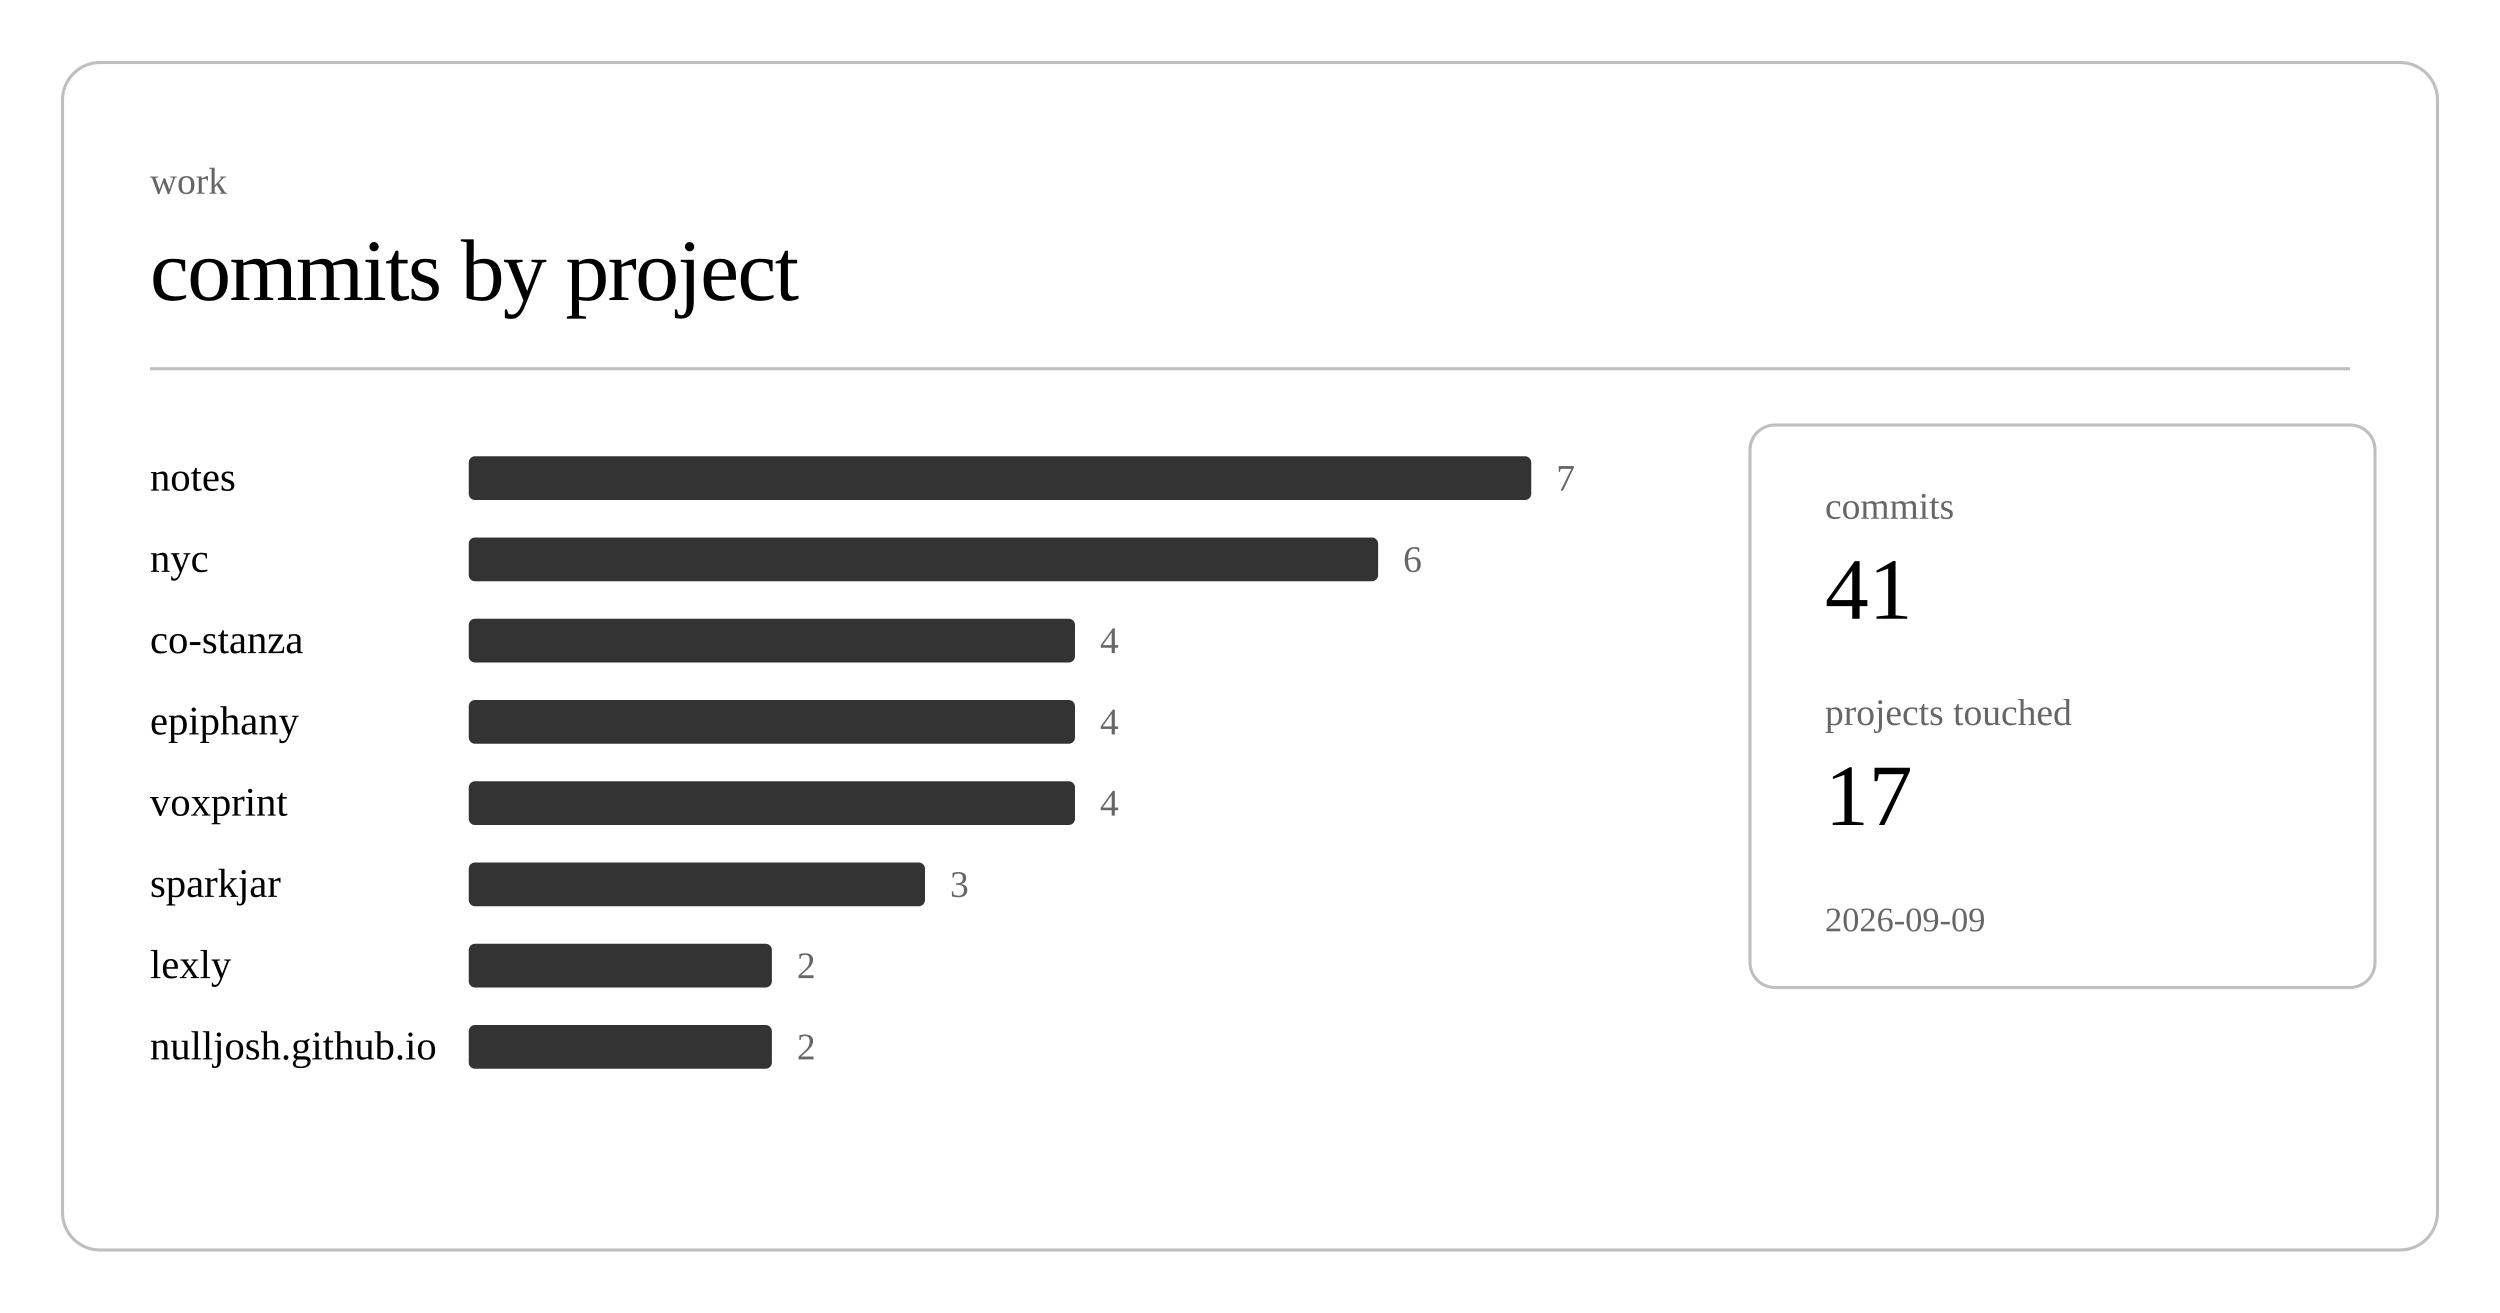
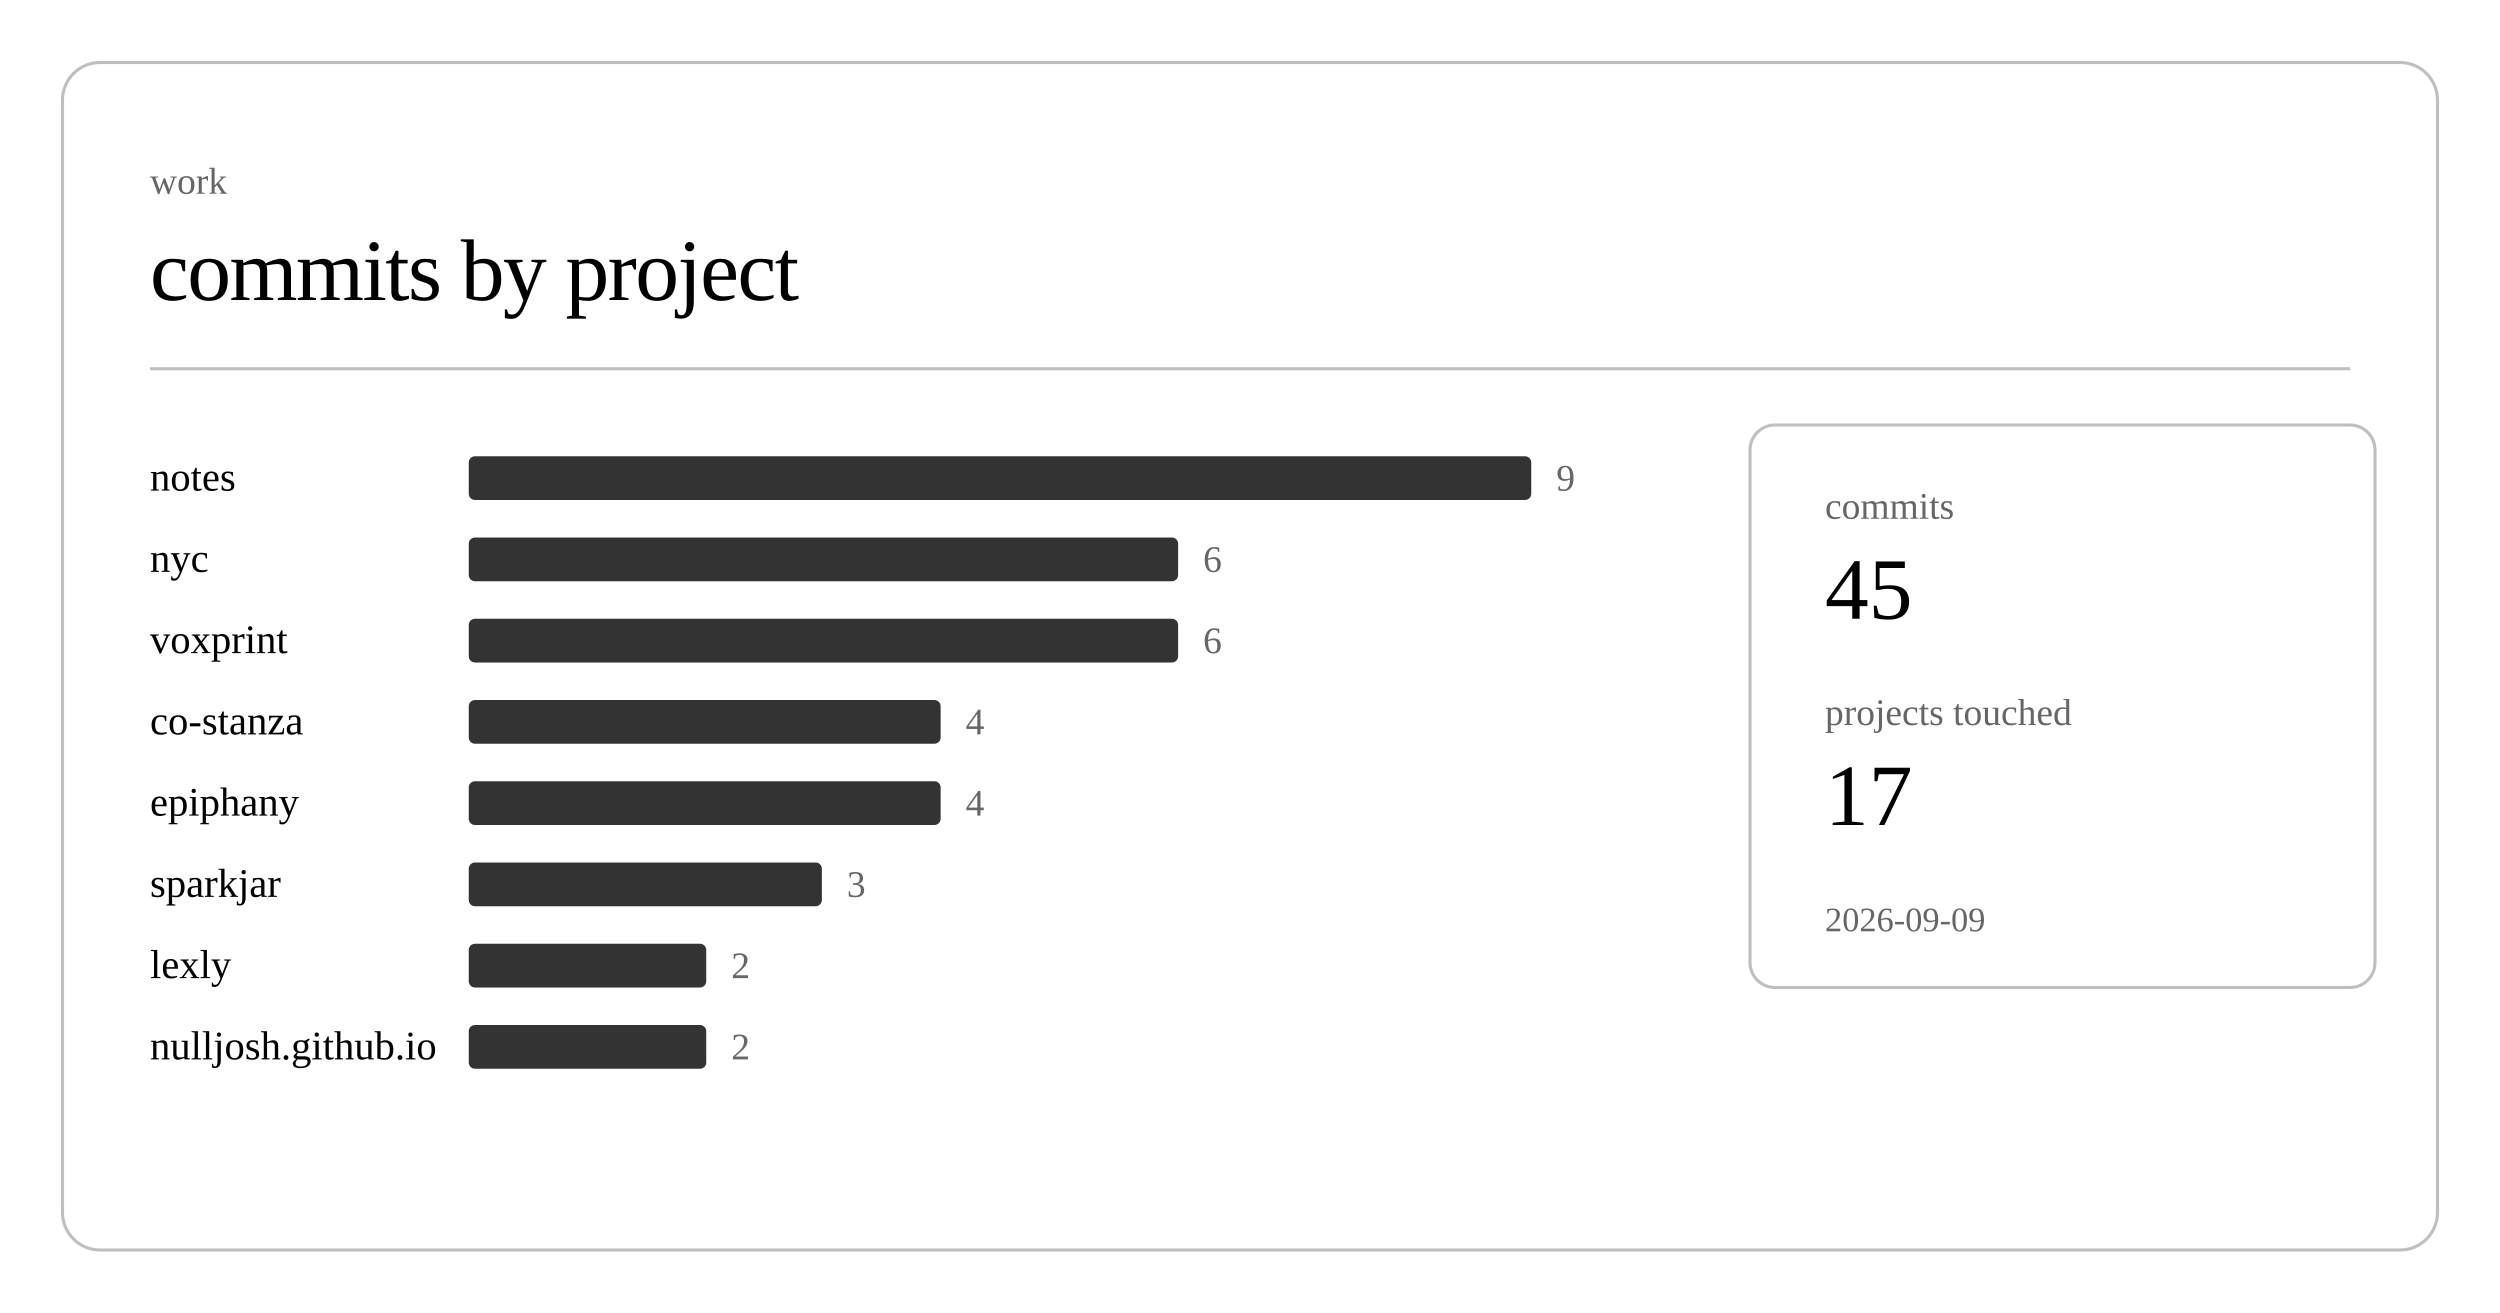
<svg xmlns="http://www.w3.org/2000/svg" class="post-header-svg" viewBox="0 0 800 420" width="800" height="420">
  <rect x="20" y="20" width="760" height="380" rx="12" ry="12" fill="none" stroke="currentColor" stroke-width="1" opacity="0.25" />
  <text fill="currentColor" x="48" y="62" font-size="12" opacity="0.6">work</text>
  <text fill="currentColor" x="48" y="96" font-size="28" font-weight="300" letter-spacing="-0.5">commits by project</text>
  <line stroke="currentColor" x1="48" y1="118" x2="752" y2="118" stroke-width="1" opacity="0.25" />
  <a href="https://github.com/nulljosh/notes">
    <text fill="currentColor" x="48" y="157" font-size="13">notes</text>
  </a>
  <rect x="150" y="146" width="340" height="14" rx="2" fill="currentColor" opacity="0.8" />
-   <text fill="currentColor" x="498" y="157" font-size="12" opacity="0.6">7</text>
+   <text fill="currentColor" x="498" y="157" font-size="12" opacity="0.6">9</text>
  <a href="https://github.com/nulljosh/nyc">
    <text fill="currentColor" x="48" y="183" font-size="13">nyc</text>
  </a>
-   <rect x="150" y="172" width="291" height="14" rx="2" fill="currentColor" opacity="0.8" />
-   <text fill="currentColor" x="449" y="183" font-size="12" opacity="0.6">6</text>
+   <rect x="150" y="172" width="227" height="14" rx="2" fill="currentColor" opacity="0.8" />
+   <text fill="currentColor" x="385" y="183" font-size="12" opacity="0.6">6</text>
+   <a href="https://github.com/nulljosh/voxprint">
+     <text fill="currentColor" x="48" y="209" font-size="13">voxprint</text>
+   </a>
+   <rect x="150" y="198" width="227" height="14" rx="2" fill="currentColor" opacity="0.8" />
+   <text fill="currentColor" x="385" y="209" font-size="12" opacity="0.6">6</text>
  <a href="https://github.com/nulljosh/co-stanza">
-     <text fill="currentColor" x="48" y="209" font-size="13">co-stanza</text>
+     <text fill="currentColor" x="48" y="235" font-size="13">co-stanza</text>
  </a>
-   <rect x="150" y="198" width="194" height="14" rx="2" fill="currentColor" opacity="0.8" />
-   <text fill="currentColor" x="352" y="209" font-size="12" opacity="0.6">4</text>
+   <rect x="150" y="224" width="151" height="14" rx="2" fill="currentColor" opacity="0.8" />
+   <text fill="currentColor" x="309" y="235" font-size="12" opacity="0.6">4</text>
  <a href="https://github.com/nulljosh/epiphany">
-     <text fill="currentColor" x="48" y="235" font-size="13">epiphany</text>
+     <text fill="currentColor" x="48" y="261" font-size="13">epiphany</text>
  </a>
-   <rect x="150" y="224" width="194" height="14" rx="2" fill="currentColor" opacity="0.8" />
-   <text fill="currentColor" x="352" y="235" font-size="12" opacity="0.6">4</text>
-   <a href="https://github.com/nulljosh/voxprint">
-     <text fill="currentColor" x="48" y="261" font-size="13">voxprint</text>
-   </a>
-   <rect x="150" y="250" width="194" height="14" rx="2" fill="currentColor" opacity="0.8" />
-   <text fill="currentColor" x="352" y="261" font-size="12" opacity="0.6">4</text>
+   <rect x="150" y="250" width="151" height="14" rx="2" fill="currentColor" opacity="0.8" />
+   <text fill="currentColor" x="309" y="261" font-size="12" opacity="0.6">4</text>
  <a href="https://github.com/nulljosh/sparkjar">
    <text fill="currentColor" x="48" y="287" font-size="13">sparkjar</text>
  </a>
-   <rect x="150" y="276" width="146" height="14" rx="2" fill="currentColor" opacity="0.8" />
-   <text fill="currentColor" x="304" y="287" font-size="12" opacity="0.6">3</text>
+   <rect x="150" y="276" width="113" height="14" rx="2" fill="currentColor" opacity="0.8" />
+   <text fill="currentColor" x="271" y="287" font-size="12" opacity="0.6">3</text>
  <a href="https://github.com/nulljosh/lexly">
    <text fill="currentColor" x="48" y="313" font-size="13">lexly</text>
  </a>
-   <rect x="150" y="302" width="97" height="14" rx="2" fill="currentColor" opacity="0.8" />
-   <text fill="currentColor" x="255" y="313" font-size="12" opacity="0.6">2</text>
+   <rect x="150" y="302" width="76" height="14" rx="2" fill="currentColor" opacity="0.8" />
+   <text fill="currentColor" x="234" y="313" font-size="12" opacity="0.6">2</text>
  <a href="https://github.com/nulljosh/nulljosh.github.io">
    <text fill="currentColor" x="48" y="339" font-size="13">nulljosh.github.io</text>
  </a>
-   <rect x="150" y="328" width="97" height="14" rx="2" fill="currentColor" opacity="0.8" />
-   <text fill="currentColor" x="255" y="339" font-size="12" opacity="0.6">2</text>
+   <rect x="150" y="328" width="76" height="14" rx="2" fill="currentColor" opacity="0.8" />
+   <text fill="currentColor" x="234" y="339" font-size="12" opacity="0.6">2</text>
  <rect x="560" y="136" width="200" height="180" rx="8" ry="8" fill="none" stroke="currentColor" stroke-width="1" opacity="0.25" />
  <text fill="currentColor" x="584" y="166" font-size="12" opacity="0.6">commits</text>
-   <text fill="currentColor" x="584" y="198" font-size="28" font-weight="500">41</text>
+   <text fill="currentColor" x="584" y="198" font-size="28" font-weight="500">45</text>
  <text fill="currentColor" x="584" y="232" font-size="12" opacity="0.6">projects touched</text>
  <text fill="currentColor" x="584" y="264" font-size="28" font-weight="500">17</text>
  <text fill="currentColor" x="584" y="298" font-size="11" opacity="0.6">2026-09-09</text>
</svg>
